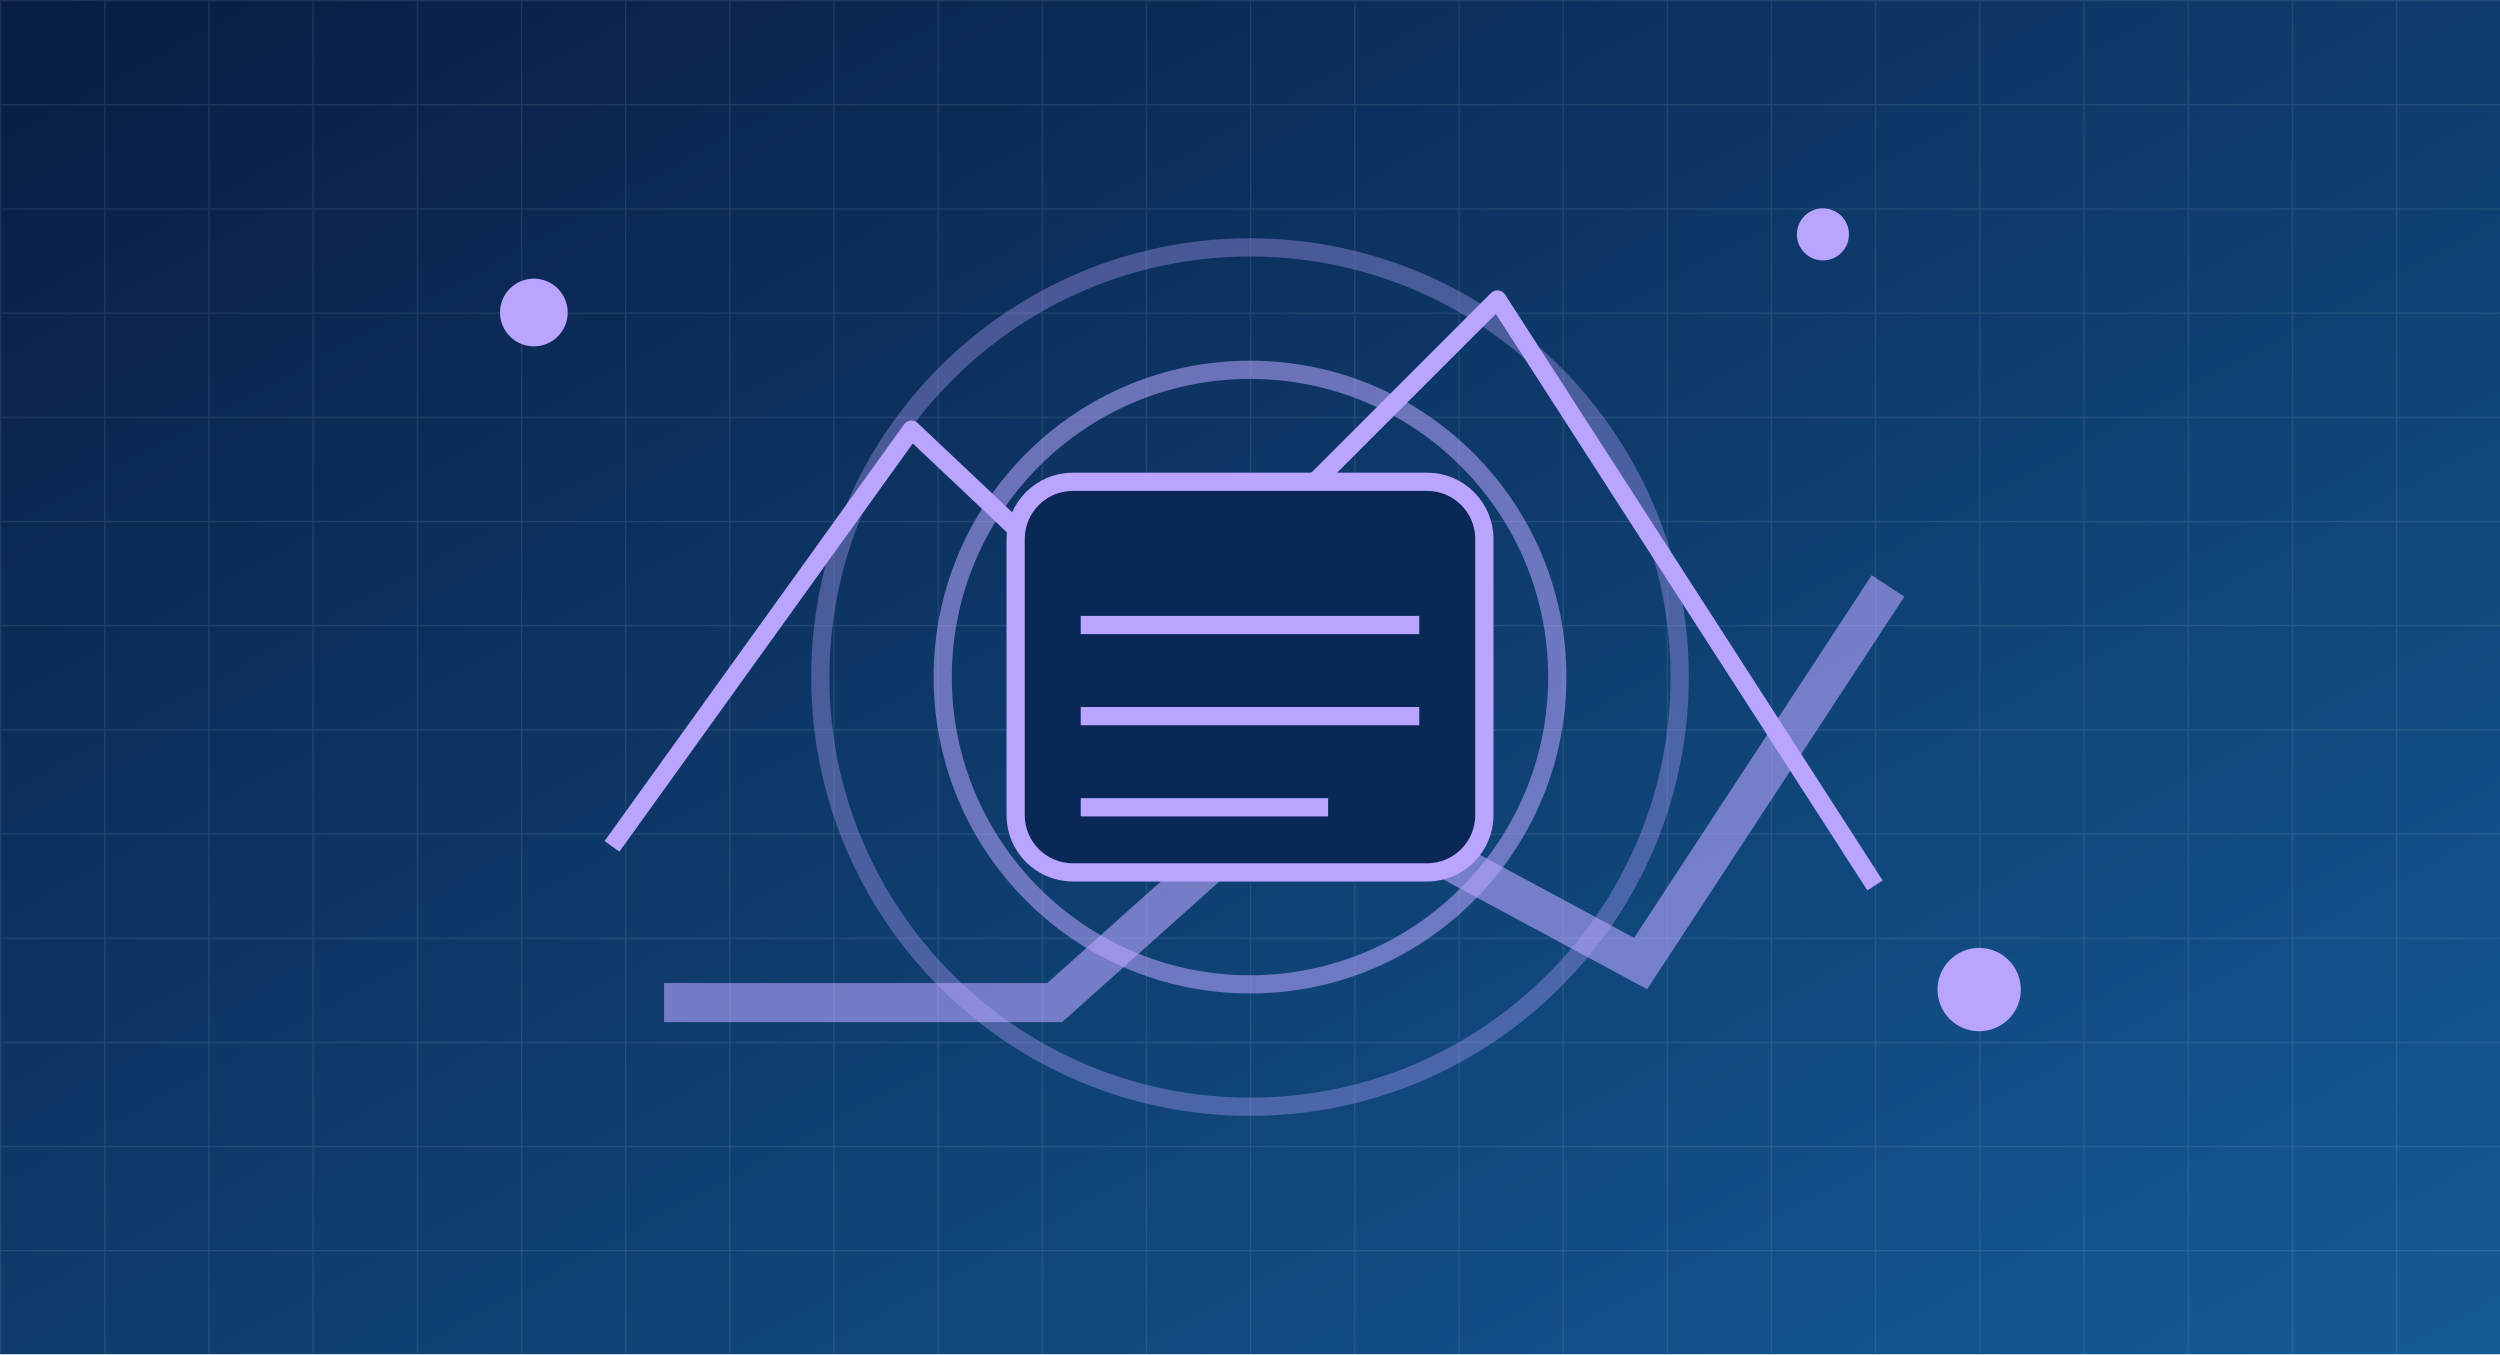
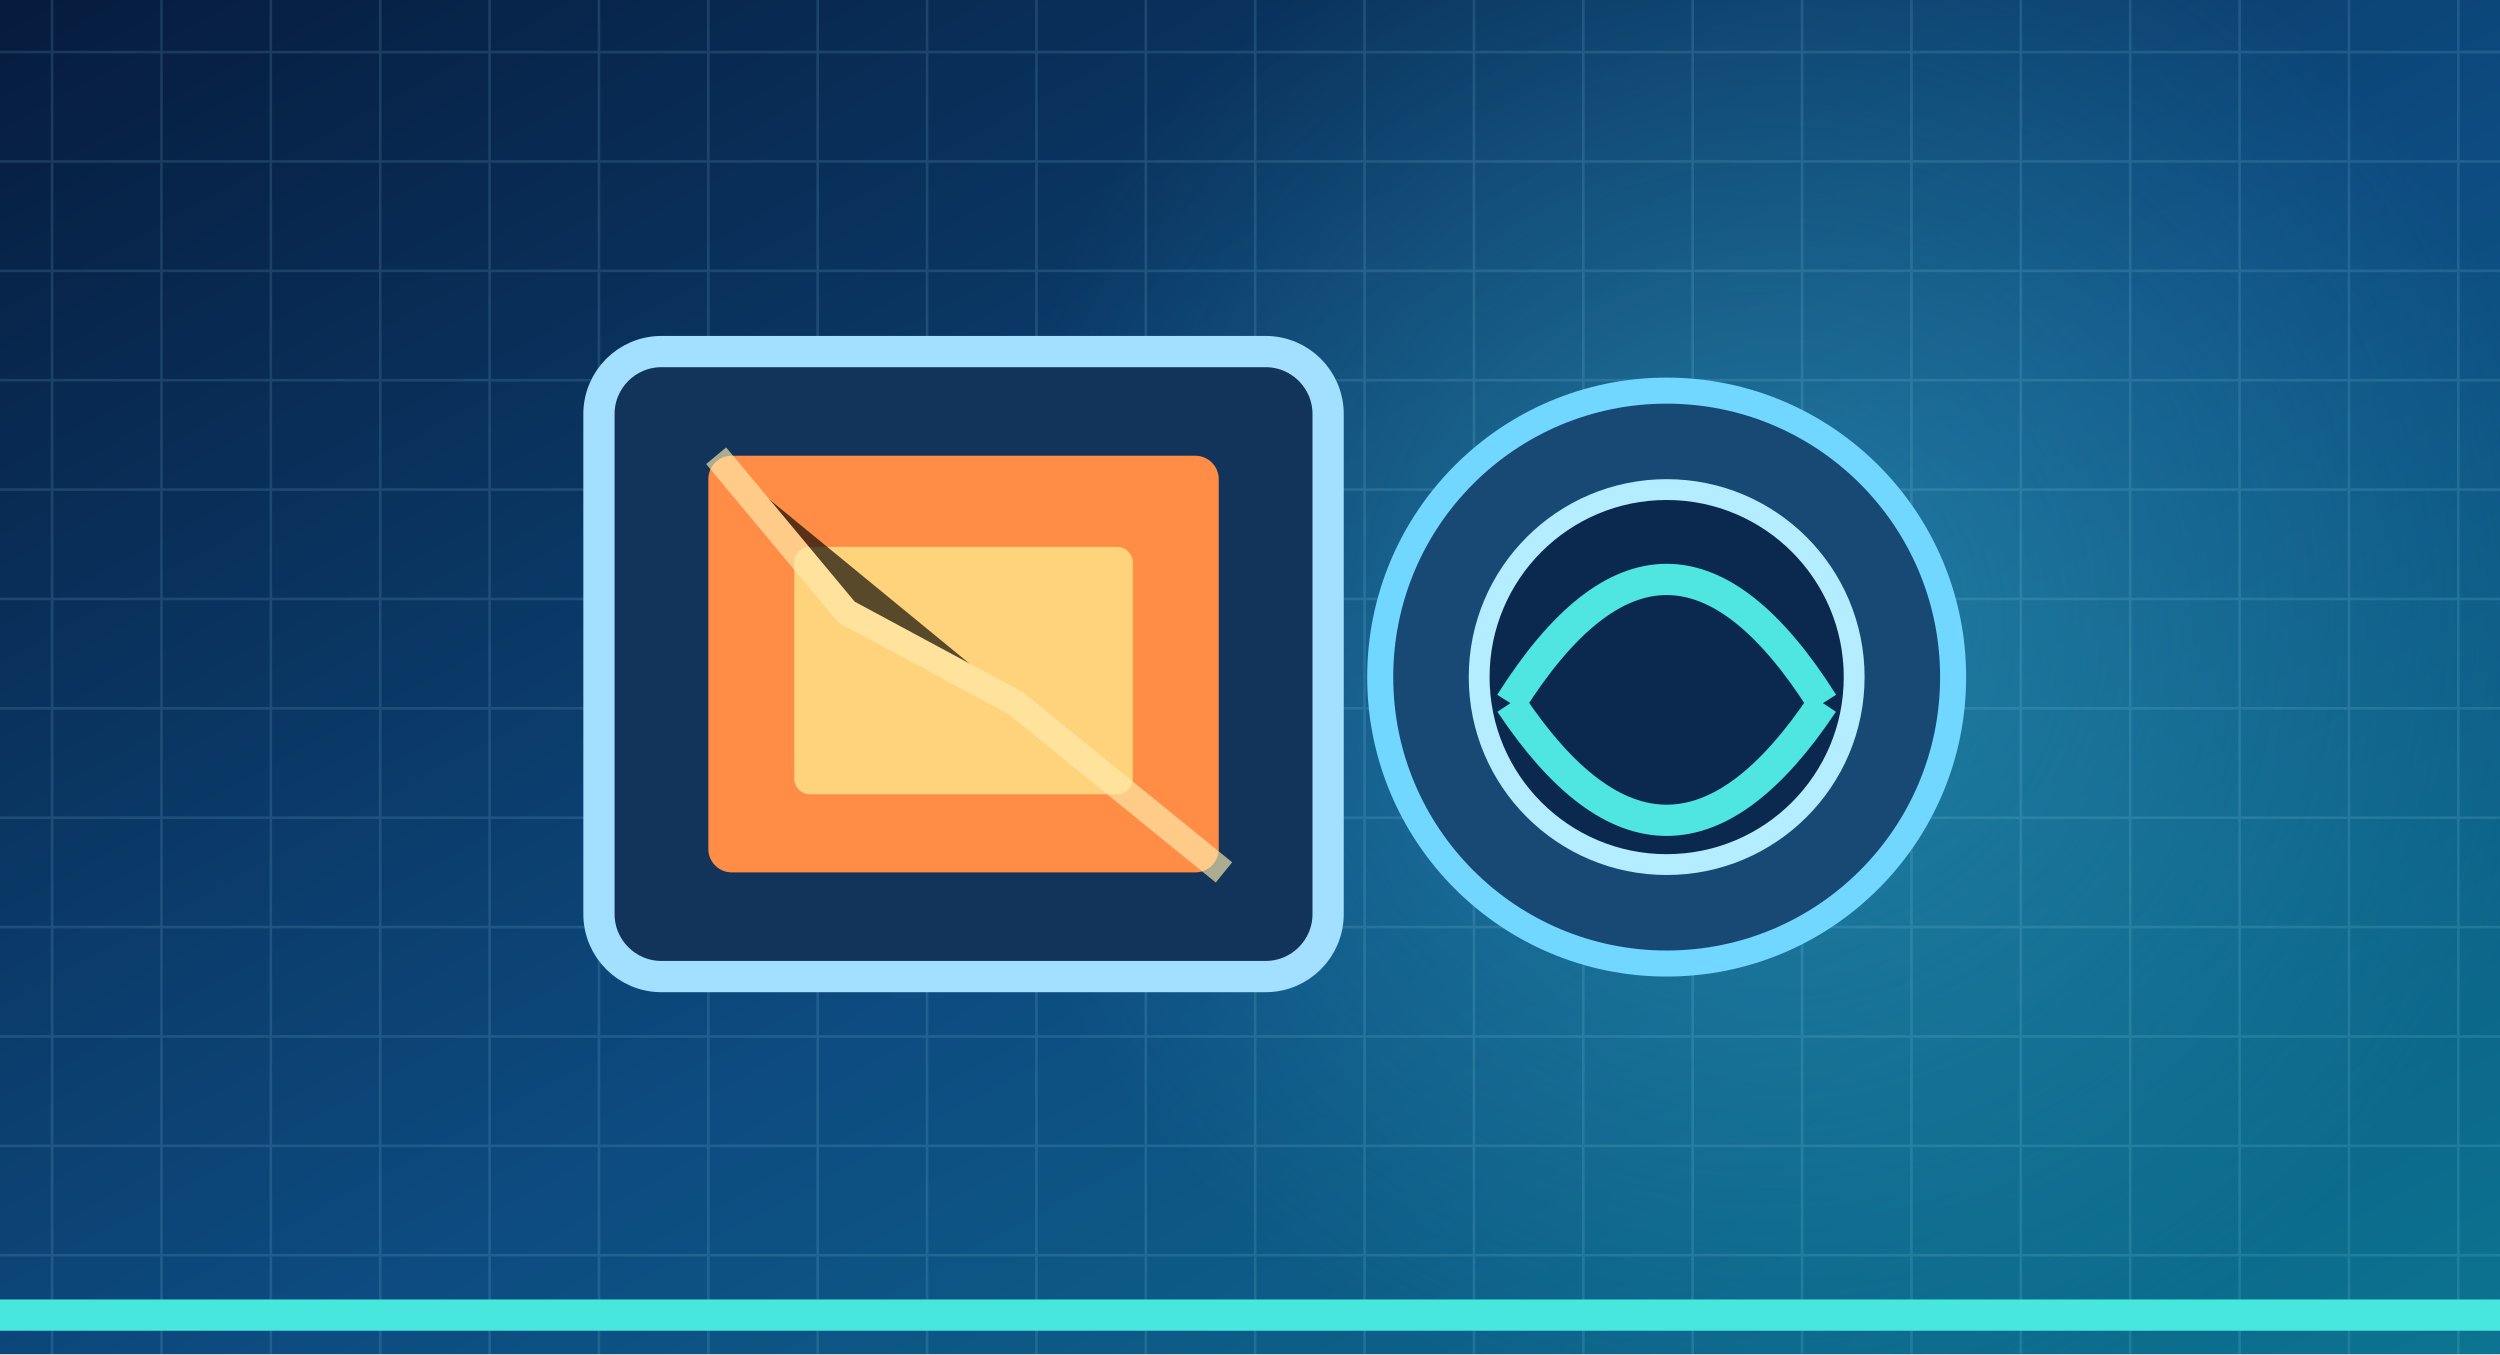
<svg xmlns="http://www.w3.org/2000/svg" viewBox="0 0 960 520">
  <defs>
    <linearGradient id="bg" x2="1" y2="1">
-       <stop stop-color="#081c43" />
-       <stop offset="1" stop-color="#145b96" />
+       <stop stop-color="#061b3d" />
+       <stop offset=".55" stop-color="#0d4b80" />
+       <stop offset="1" stop-color="#0c7490" />
    </linearGradient>
-     <pattern id="p" width="40" height="40" patternUnits="userSpaceOnUse">
-       <path d="M40 0H0V40" fill="none" stroke="#ffffff" stroke-opacity=".09" />
-     </pattern>
+     <radialGradient id="halo">
+       <stop stop-color="#4de3ec" stop-opacity=".32" />
+       <stop offset="1" stop-color="#4de3ec" stop-opacity="0" />
+     </radialGradient>
  </defs>
  <rect width="960" height="520" fill="url(#bg)" />
-   <rect width="960" height="520" fill="url(#p)" />
-   <g transform="translate(480 260)" stroke="#b9a5ff" fill="none" stroke-width="7">
-     <circle r="165" stroke-opacity=".35" />
-     <circle r="118" stroke-opacity=".55" />
-     <path d="M-245 65 L-130 -95 L-40 -10 L95 -145 L240 80" stroke-linejoin="round" />
-     <path d="M-225 125L-75 125L20 40L150 110L245 -35" stroke-width="15" stroke-opacity=".6" />
-     <rect x="-90" y="-75" width="180" height="150" rx="22" fill="#0a2856" />
-     <path d="M-65 -20H65M-65 15H65M-65 50H30" />
+   <circle cx="680" cy="240" r="310" fill="url(#halo)" />
+   <g stroke="#a5eaff" opacity=".13">
+     <path d="M0 20H960" />
+     <path d="M0 62H960" />
+     <path d="M0 104H960" />
+     <path d="M0 146H960" />
+     <path d="M0 188H960" />
+     <path d="M0 230H960" />
+     <path d="M0 272H960" />
+     <path d="M0 314H960" />
+     <path d="M0 356H960" />
+     <path d="M0 398H960" />
+     <path d="M0 440H960" />
+     <path d="M0 482H960" />
+     <path d="M20 0V520" />
+     <path d="M62 0V520" />
+     <path d="M104 0V520" />
+     <path d="M146 0V520" />
+     <path d="M188 0V520" />
+     <path d="M230 0V520" />
+     <path d="M272 0V520" />
+     <path d="M314 0V520" />
+     <path d="M356 0V520" />
+     <path d="M398 0V520" />
+     <path d="M440 0V520" />
+     <path d="M482 0V520" />
+     <path d="M524 0V520" />
+     <path d="M566 0V520" />
+     <path d="M608 0V520" />
+     <path d="M650 0V520" />
+     <path d="M692 0V520" />
+     <path d="M734 0V520" />
+     <path d="M776 0V520" />
+     <path d="M818 0V520" />
+     <path d="M860 0V520" />
+     <path d="M902 0V520" />
+     <path d="M944 0V520" />
  </g>
-   <g fill="#b9a5ff">
-     <circle cx="205" cy="120" r="13" />
-     <circle cx="760" cy="380" r="16" />
-     <circle cx="700" cy="90" r="10" />
+   <g transform="translate(480 260)">
+     <rect x="-250" y="-125" width="280" height="240" rx="24" fill="#12345b" stroke="#a3dfff" stroke-width="12" />
+     <rect x="-208" y="-85" width="196" height="160" rx="9" fill="#ff8d45" />
+     <rect x="-175" y="-50" width="130" height="95" rx="6" fill="#ffd27c" />
+     <path d="M-205 -85L-155 -25L-90 10L-10 75" stroke="#ffecae" stroke-width="10" opacity=".65" />
+     <g transform="translate(160 0)">
+       <circle r="110" fill="#184975" stroke="#72d7ff" stroke-width="10" />
+       <circle r="72" fill="#0b284f" stroke="#b3edff" stroke-width="8" />
+       <path d="M-60 10Q0 -85 60 10M-60 10Q0 100 60 10" fill="none" stroke="#4fe5e0" stroke-width="12" />
+     </g>
  </g>
+   <path d="M0 505H960" stroke="#47e7de" stroke-width="12" />
</svg>
